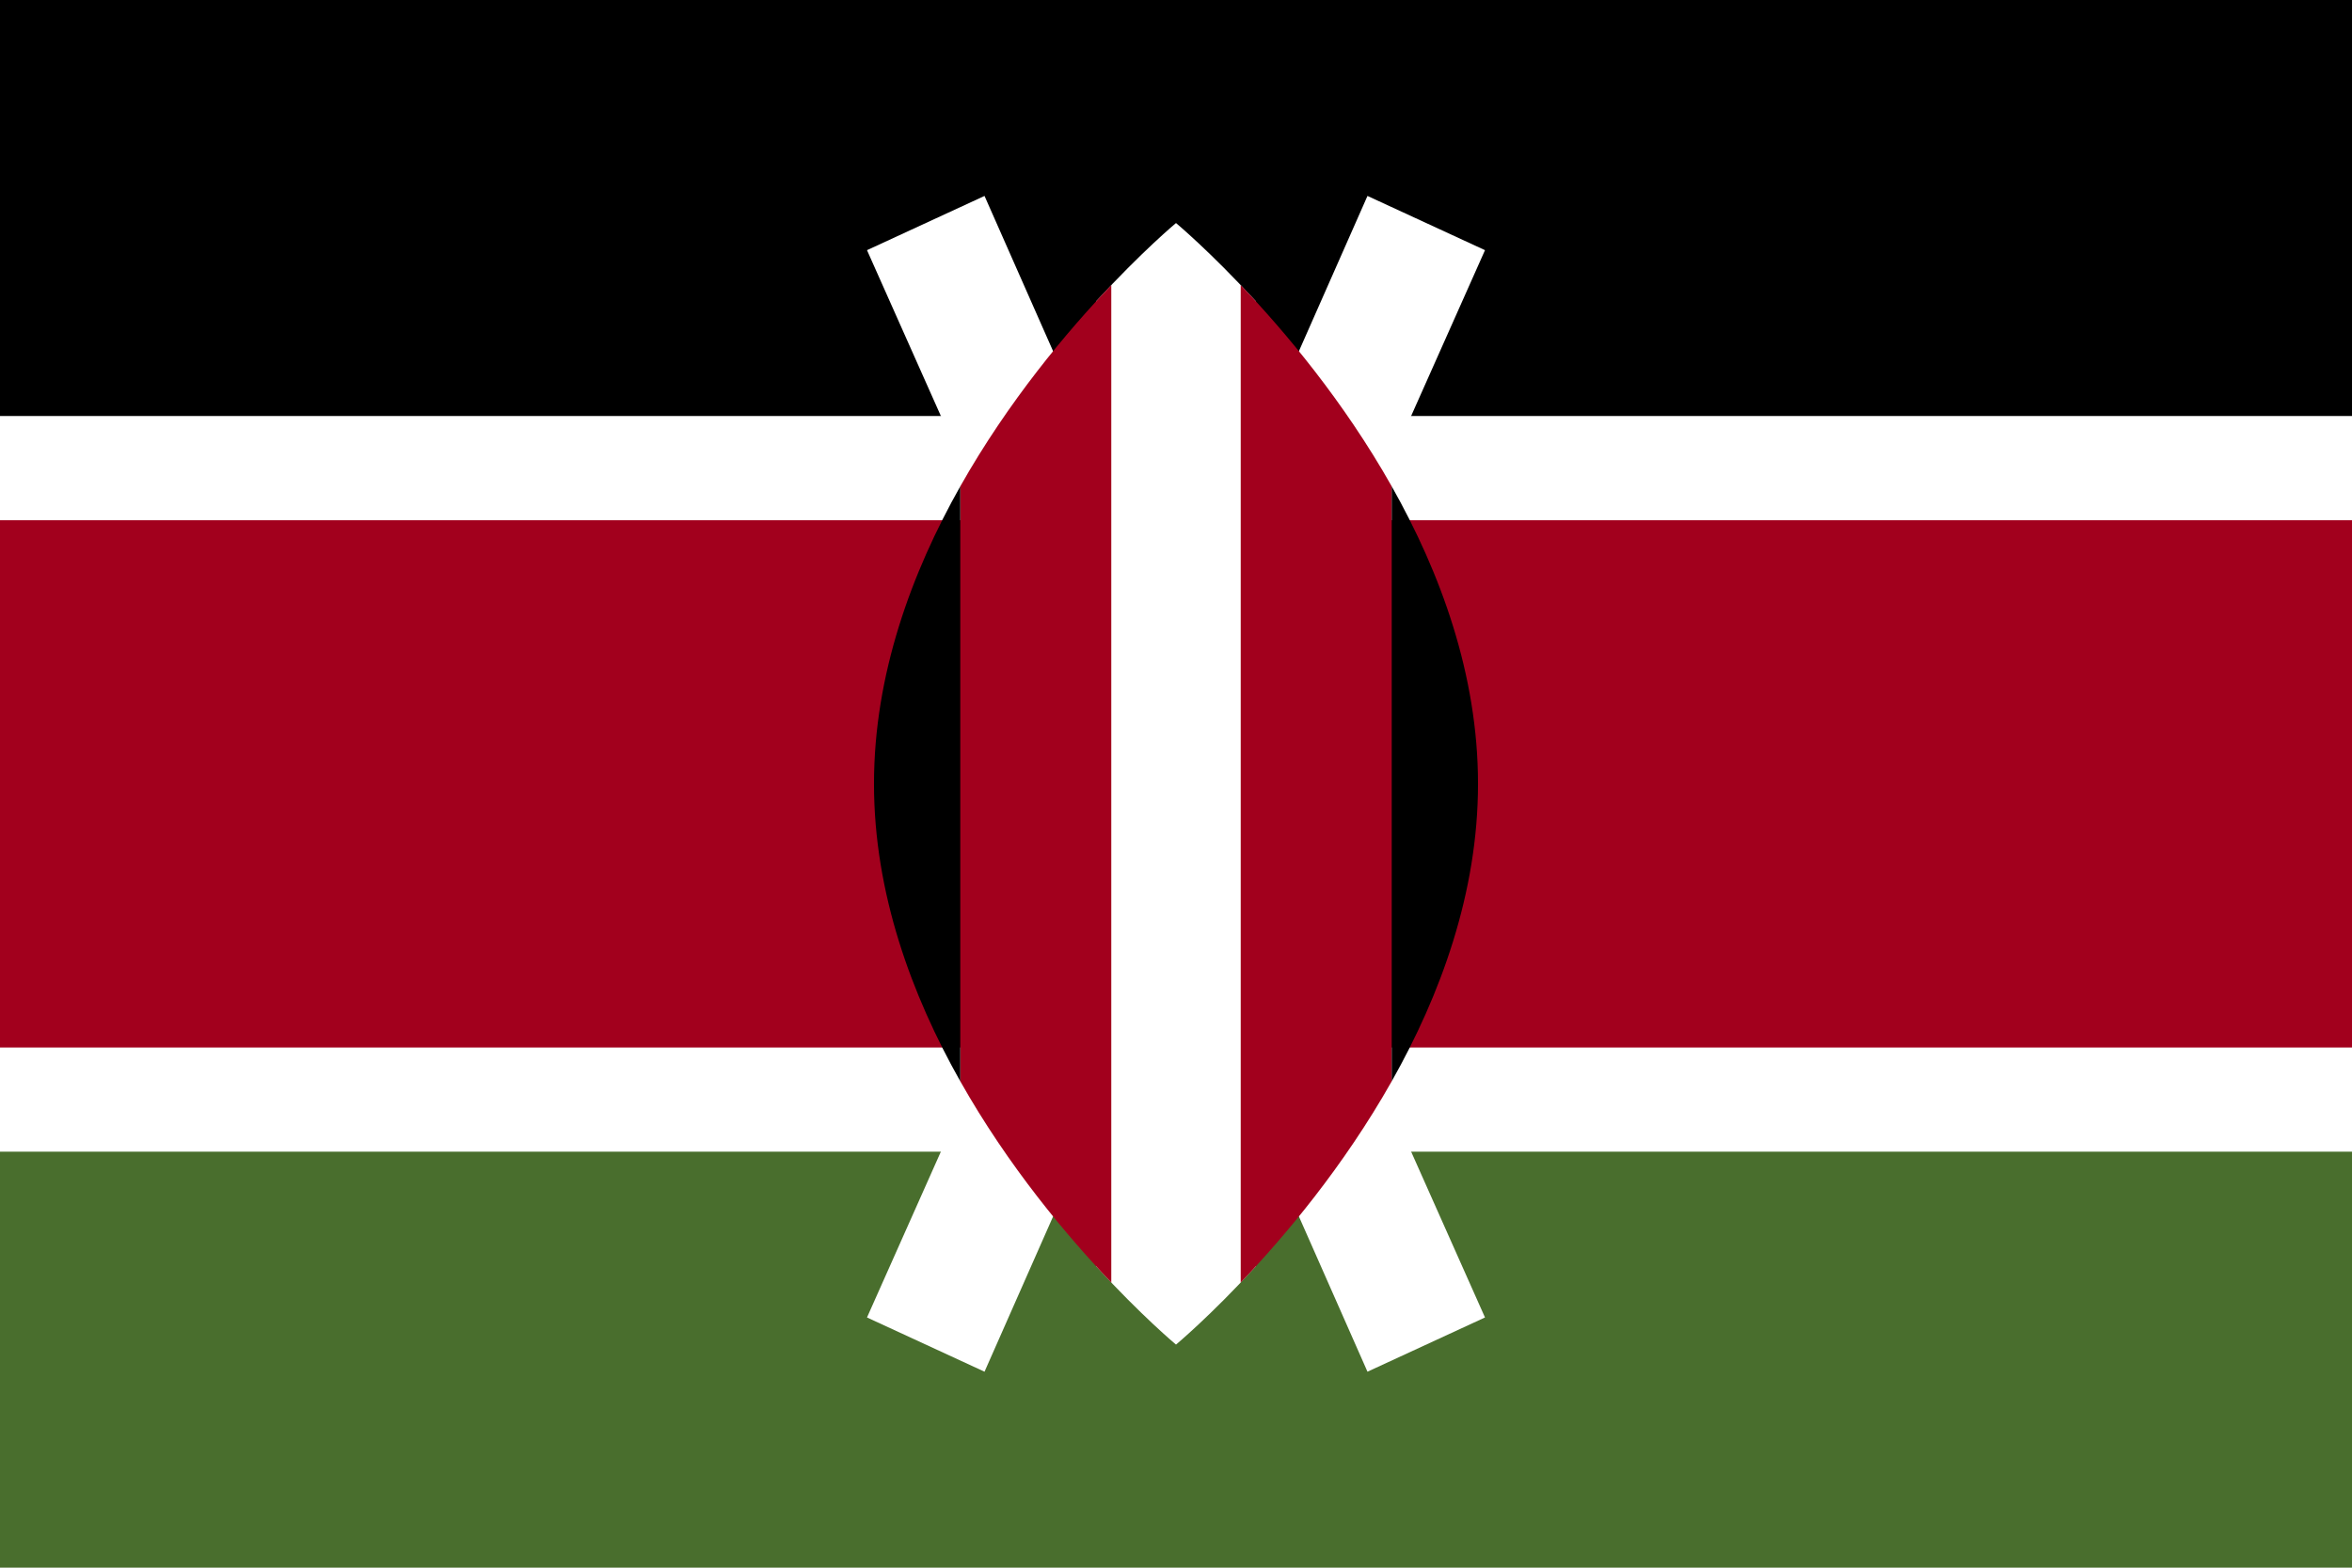
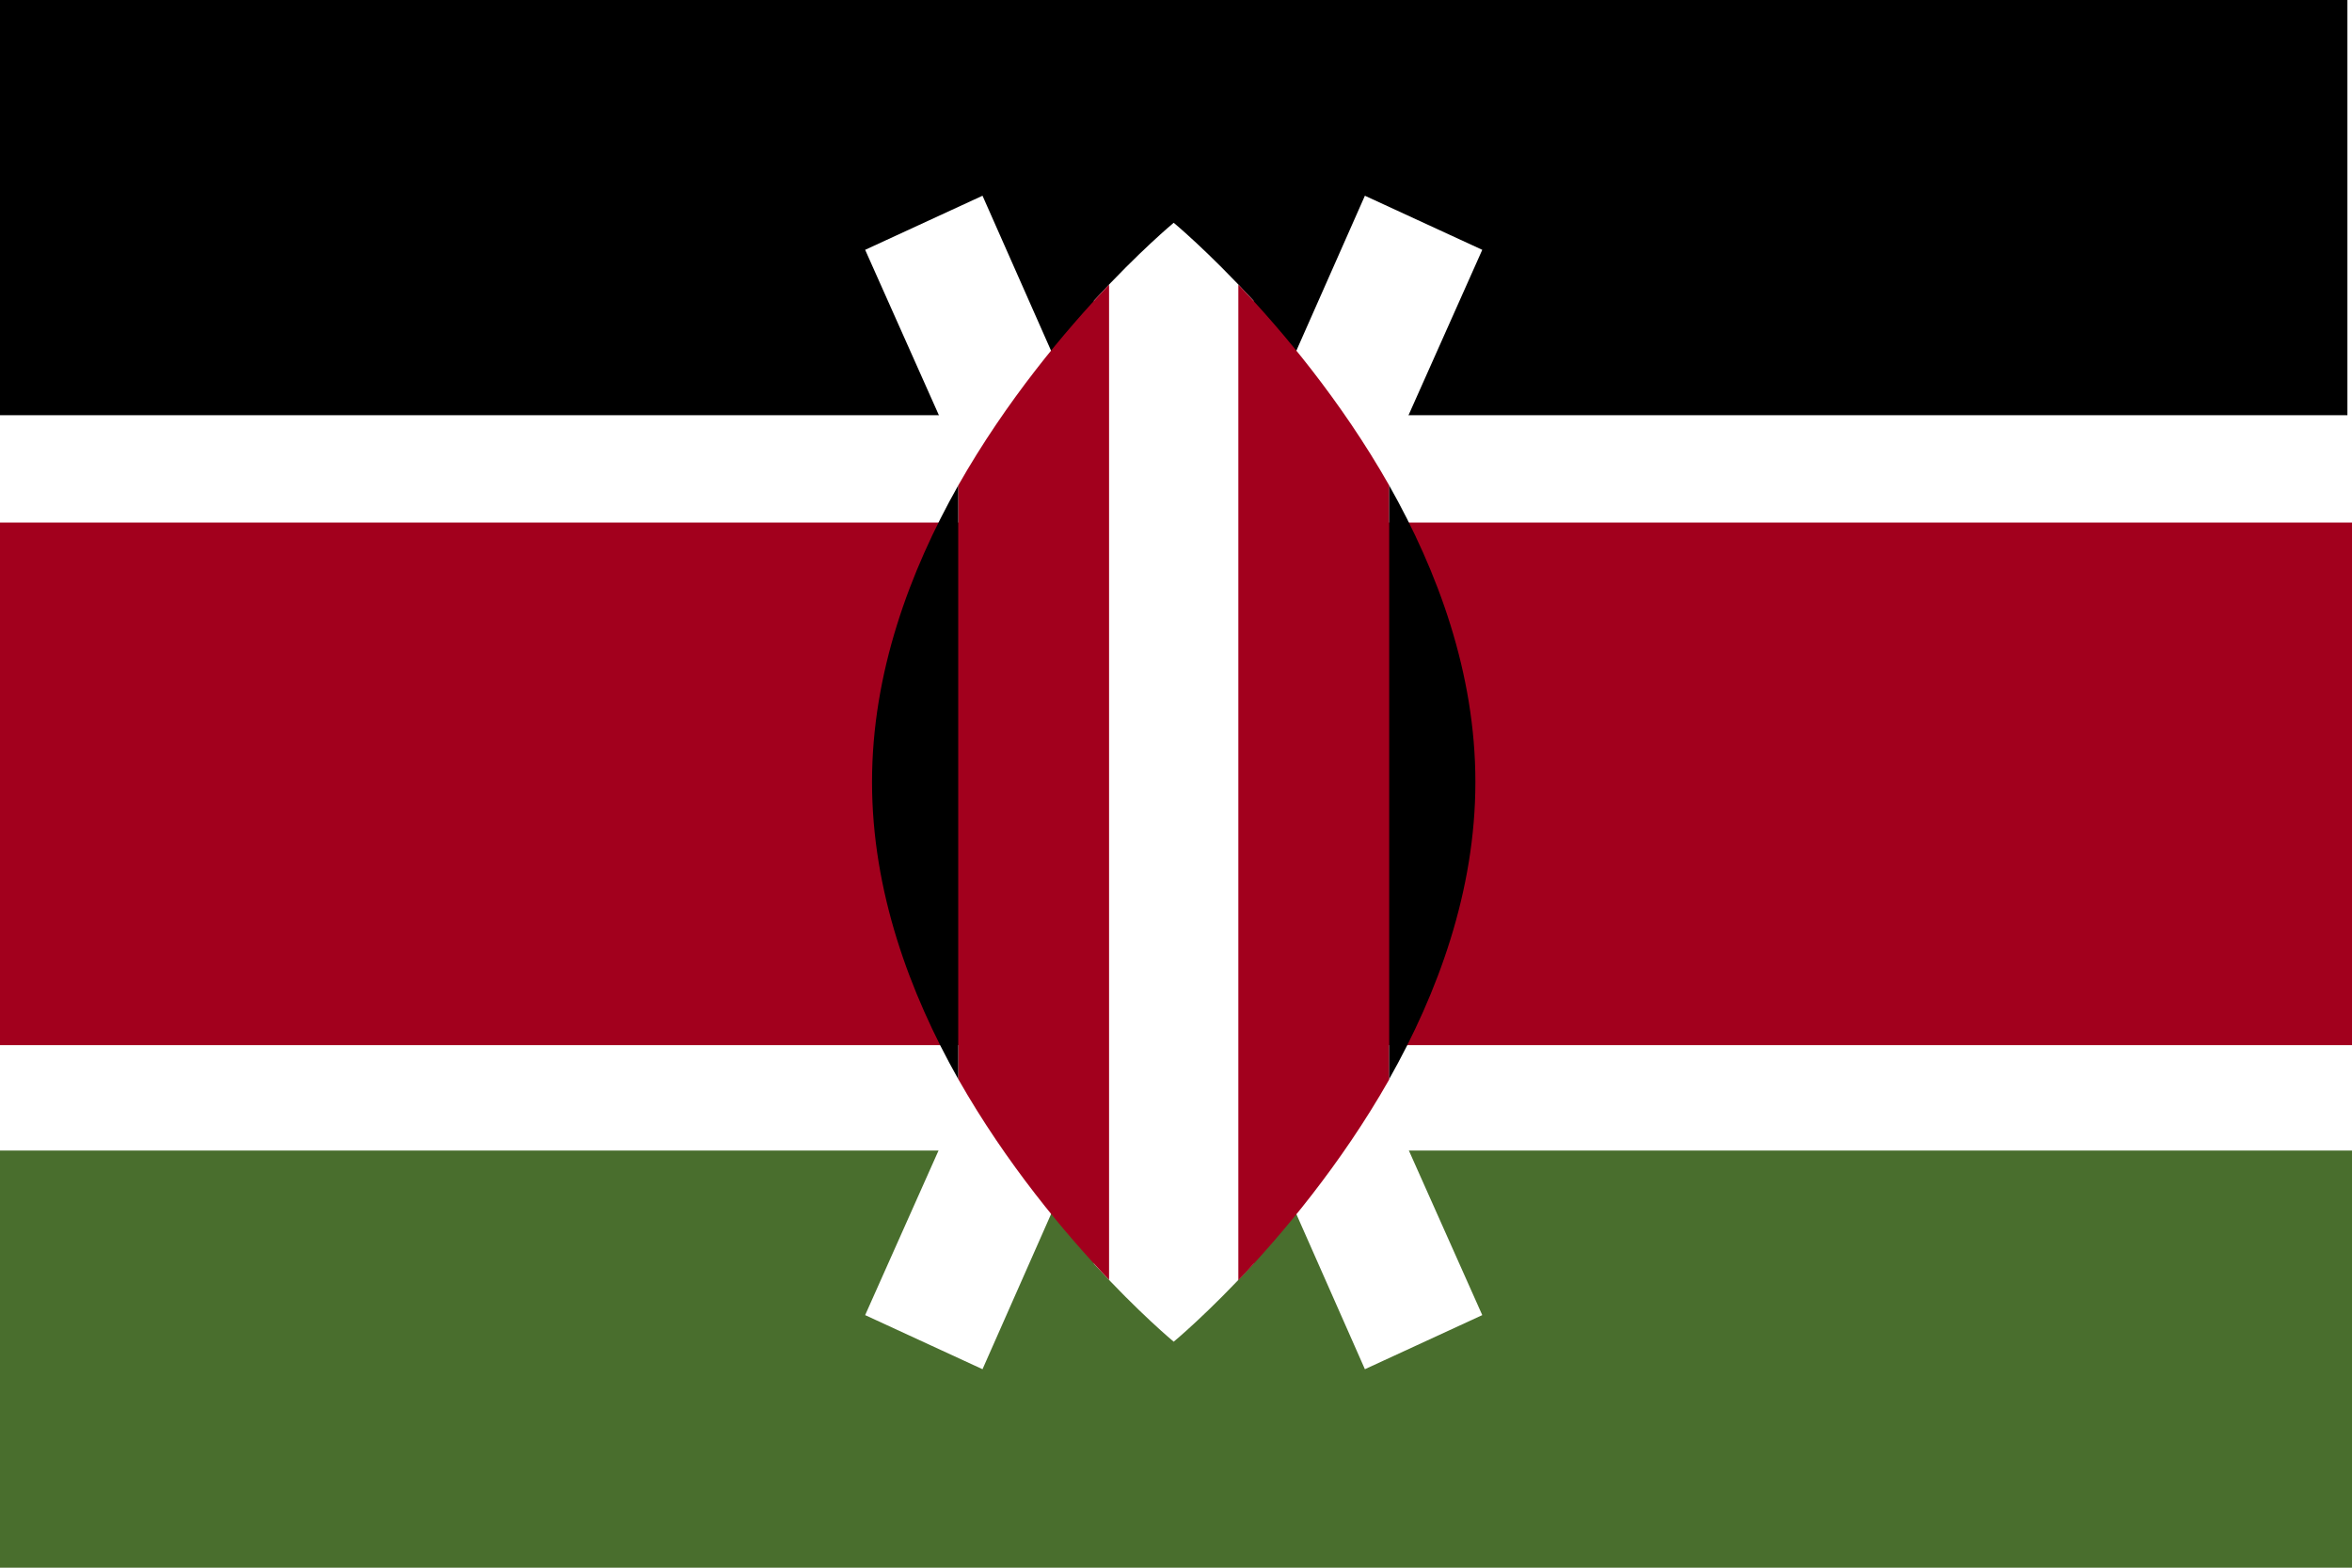
- <svg xmlns="http://www.w3.org/2000/svg" viewBox="0 85.333 512 341.333">
-   <path fill="#FFF" d="M0 85.331h512v341.337H0z" />
-   <path d="M0 85.331h512v90.579H0z" />
-   <path fill="#496E2D" d="M0 336.089h512v90.568H0z" />
-   <path fill="#A2001D" d="M0 198.606h512v114.799H0z" />
+ <svg xmlns="http://www.w3.org/2000/svg" viewBox="0 0 513 342">
+   <path fill="#FFF" d="M0 0h513v342H0z" />
+   <path d="M0 0h512v90.579H0z" />
+   <path fill="#496E2D" d="M0 251h513v91H0z" />
+   <path fill="#A2001D" d="M0 114h513v114H0z" />
  <g fill="#FFF">
-     <path d="m323.265 139.803-25.583-11.809L256 222.376l-41.682-94.382-25.583 11.809 51.749 116.191-51.749 116.192 25.583 11.808L256 289.613l41.682 94.381 25.583-11.808-51.749-116.192z" />
-     <path d="M273.376 150.931C263.472 140.115 256 133.898 256 133.898s-7.472 6.216-17.376 17.032v210.127C248.528 371.873 256 378.091 256 378.091s7.472-6.216 17.376-17.033V150.931z" />
+     <path d="m323.3 54.5-25.6-11.8L256 137l-41.7-94.3-25.6 11.8 51.8 116.2-51.8 116.2 25.6 11.8 41.7-94.4 41.7 94.4 25.6-11.8-51.8-116.2z" />
+     <path d="M273.4 65.6c-9.9-10.8-17.4-17-17.4-17s-7.5 6.2-17.4 17v210.1c9.9 10.8 17.4 17 17.4 17s7.5-6.2 17.4-17V65.6z" />
  </g>
  <g fill="#A2001D">
-     <path d="M209.04 191.226v129.535c10.465 18.542 23.274 33.742 32.872 43.818V147.408c-9.599 10.076-22.408 25.275-32.872 43.818zM302.96 191.226c-10.465-18.543-23.274-33.742-32.872-43.818V364.58c9.599-10.077 22.407-25.276 32.872-43.818V191.226z" />
+     <path d="M209 105.9v129.5c10.5 18.5 23.3 33.7 32.9 43.8V62.1c-9.6 10.1-22.4 25.3-32.9 43.8zM303 105.9c-10.5-18.5-23.3-33.7-32.9-43.8v217.2c9.6-10.1 22.4-25.3 32.9-43.8V105.9z" />
  </g>
-   <path d="M302.96 191.226v129.535c10.594-18.774 18.784-40.973 18.784-64.767s-8.19-45.993-18.784-64.768zM209.04 191.226v129.535c-10.594-18.774-18.784-40.973-18.784-64.767s8.19-45.993 18.784-64.768z" />
+   <path d="M303 105.9v129.5c10.6-18.8 18.8-41 18.8-64.8s-8.2-45.9-18.8-64.7zM209 105.9v129.5c-10.6-18.8-18.8-41-18.8-64.8s8.2-45.9 18.8-64.7z" />
</svg>
